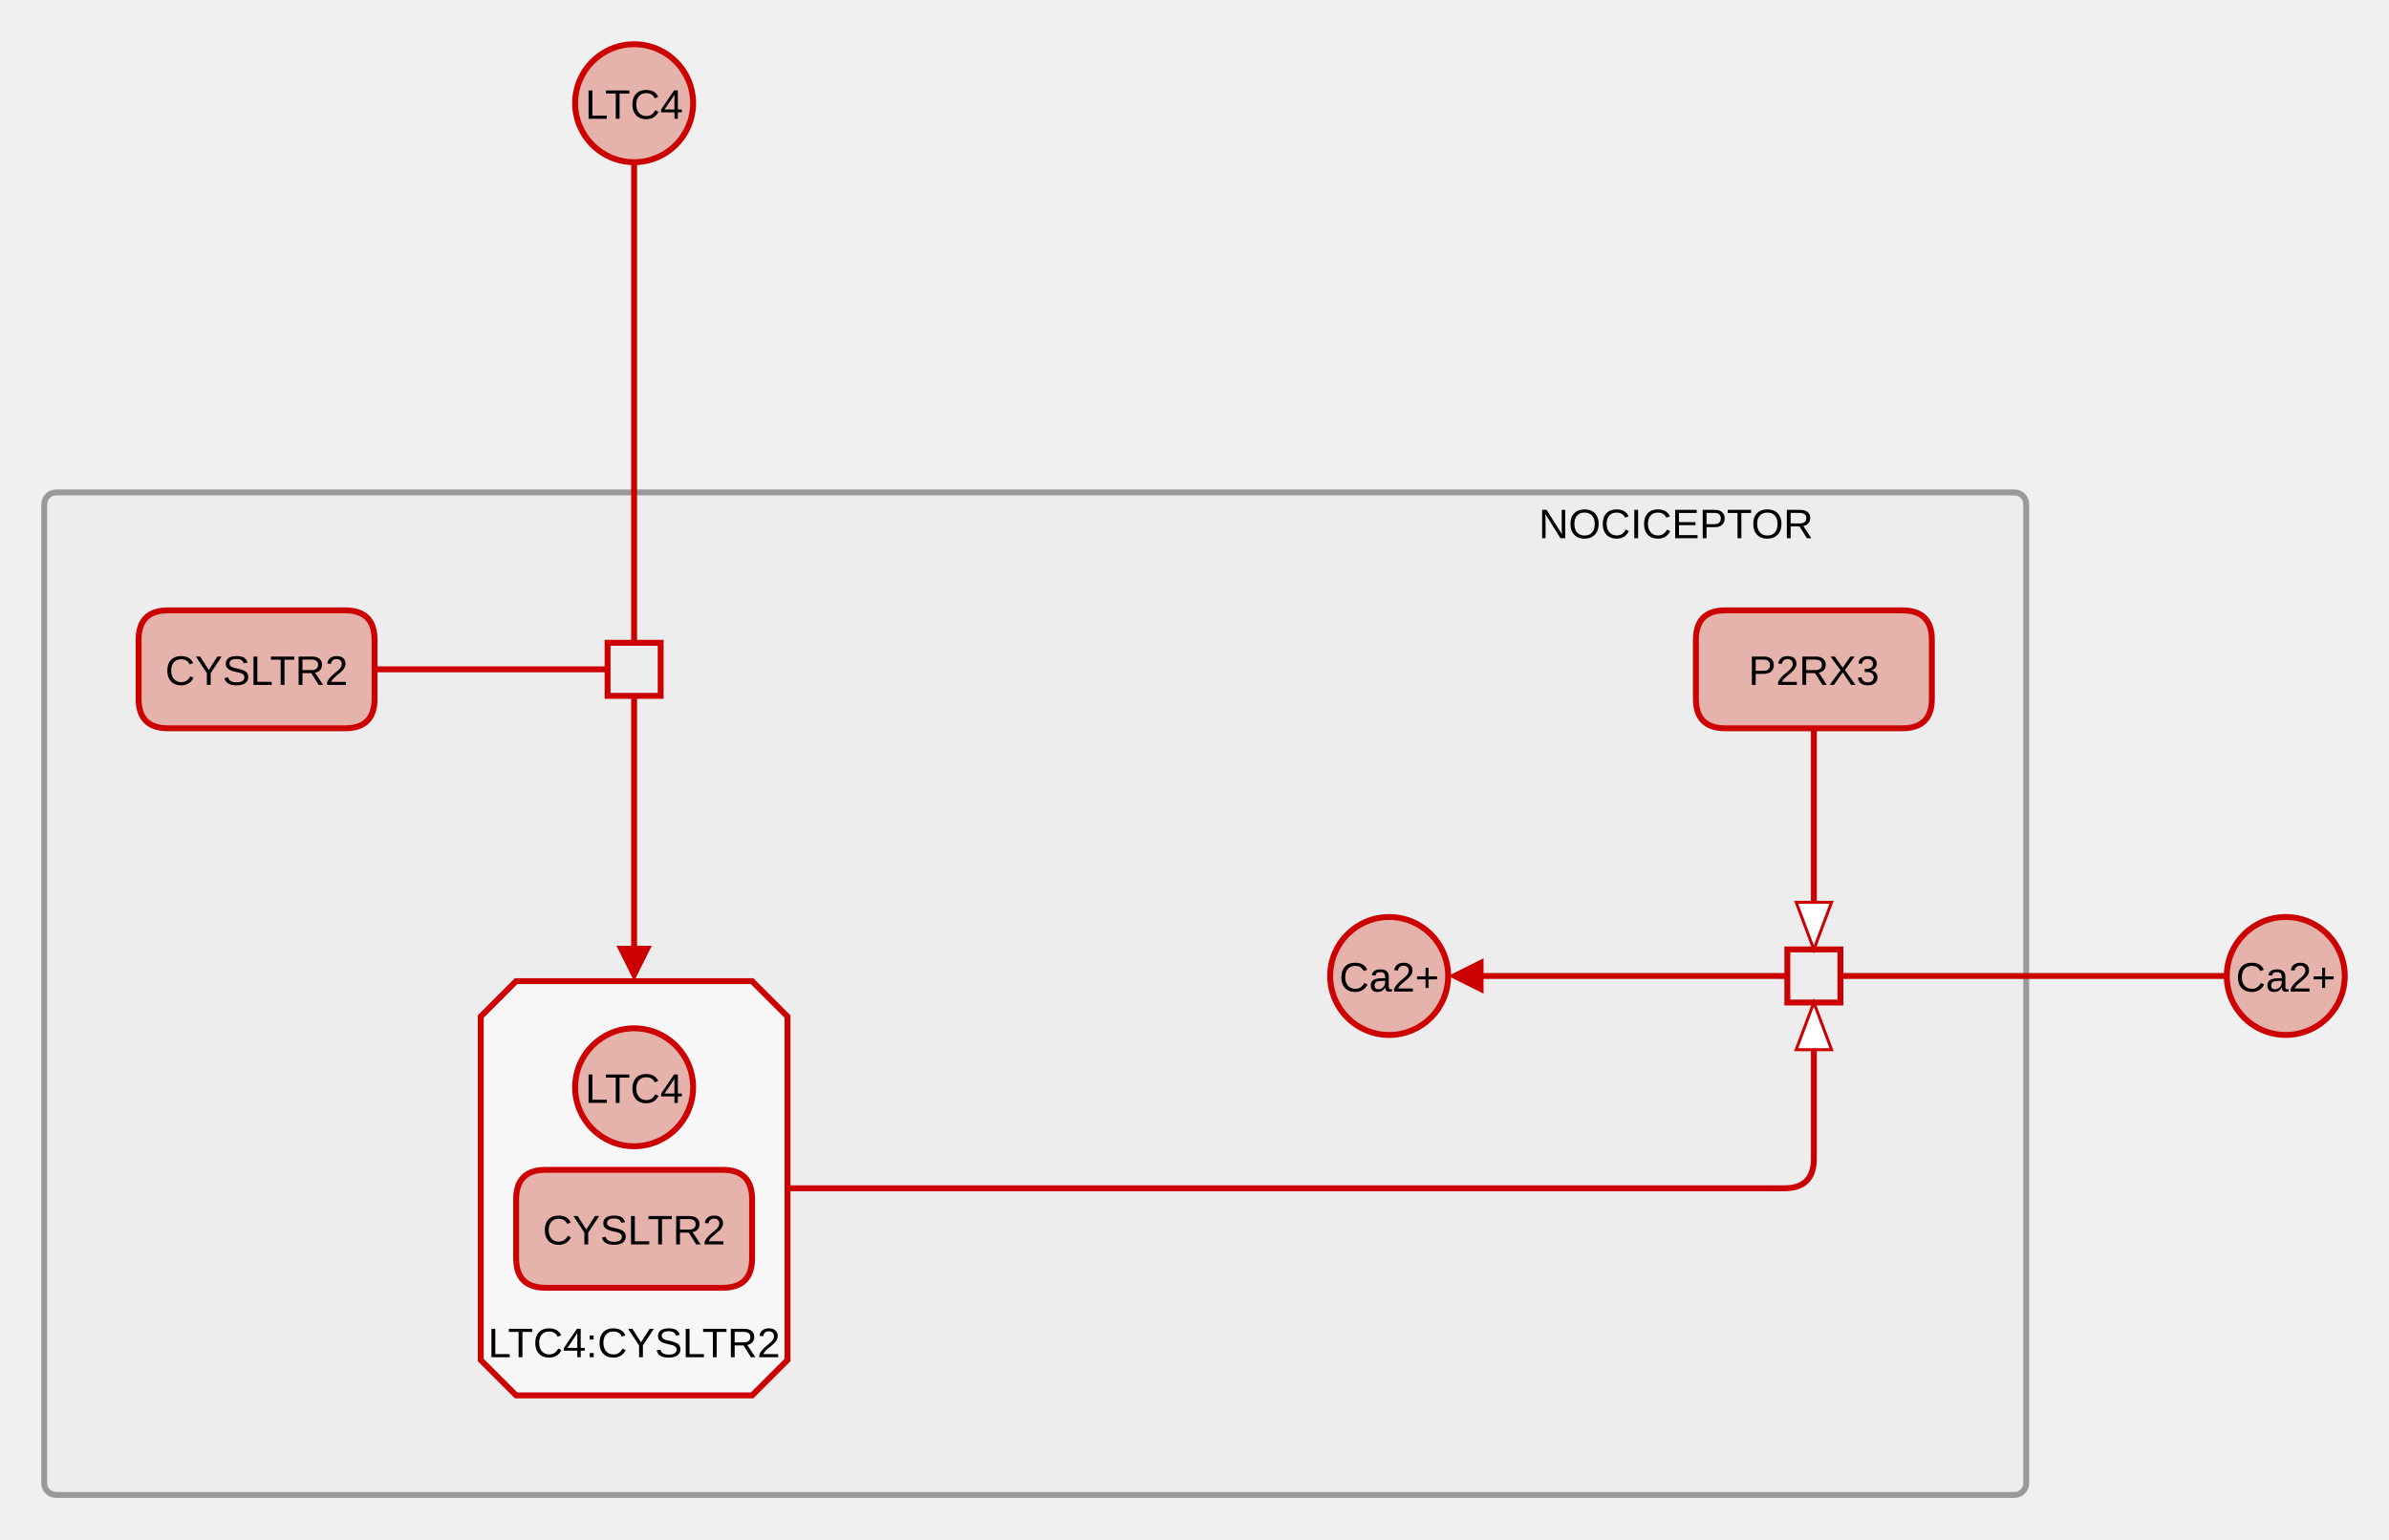
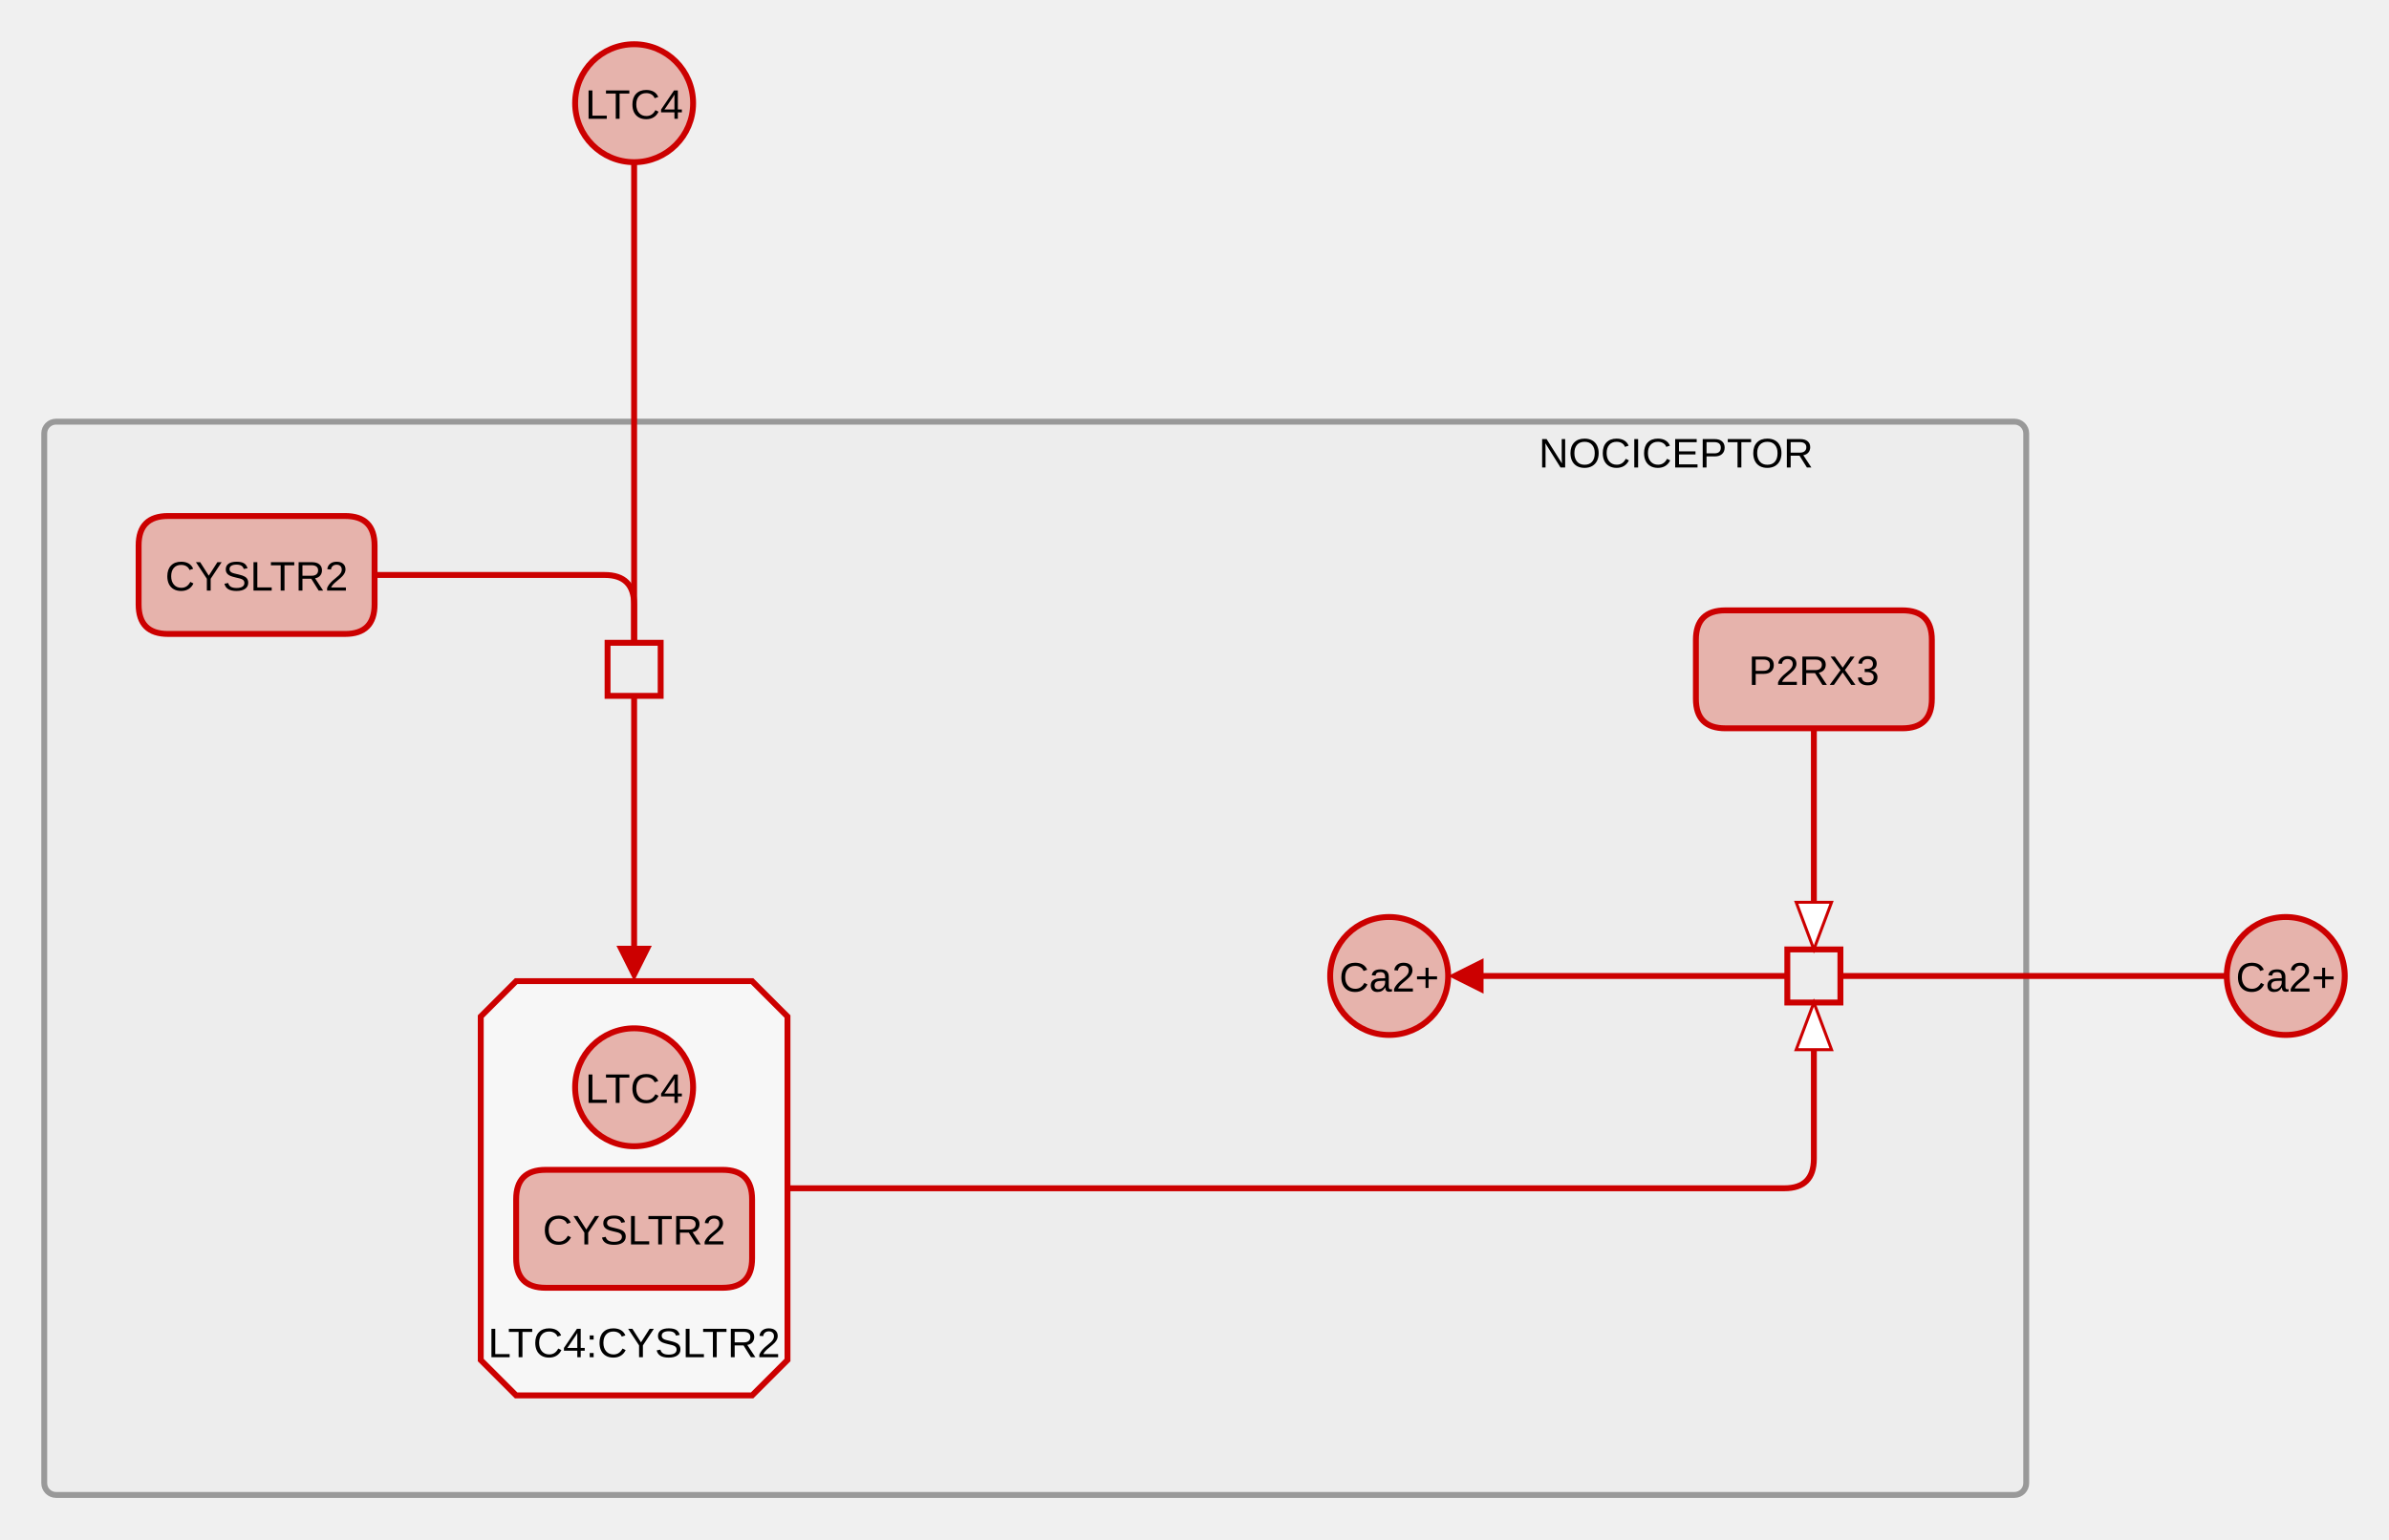
<svg xmlns="http://www.w3.org/2000/svg" width="810" height="522" viewBox="0 0 810 522" stroke-linecap="butt" stroke-miterlimit="10">
  <g transform="translate(-17,-69)">
-     <path d="M32 240 C32 237.791 33.791 236 36 236 L700 236 C702.209 236 704 237.791 704 240 L704 572 C704 574.209 702.209 576 700 576 L36 576 C33.791 576 32 574.209 32 572 Z" fill="#999999" fill-opacity="0.031" stroke="none" />
-     <path d="M32 240 C32 237.791 33.791 236 36 236 L700 236 C702.209 236 704 237.791 704 240 L704 572 C704 574.209 702.209 576 700 576 L36 576 C33.791 576 32 574.209 32 572 Z" fill="none" stroke="#999999" stroke-width="2" />
-     <text x="585.25" y="251.541" text-anchor="middle" font-family="'Dialog', Arial, Helvetica, sans-serif" font-size="14" fill="#000000" stroke="none" xml:space="preserve">NOCICEPTOR</text>
+     <path d="M32 216 C32 213.791 33.791 212 36 212 L700 212 C702.209 212 704 213.791 704 216 L704 572 C704 574.209 702.209 576 700 576 L36 576 C33.791 576 32 574.209 32 572 Z" fill="#999999" fill-opacity="0.031" stroke="none" />
+     <path d="M32 216 C32 213.791 33.791 212 36 212 L700 212 C702.209 212 704 213.791 704 216 L704 572 C704 574.209 702.209 576 700 576 L36 576 C33.791 576 32 574.209 32 572 Z" fill="none" stroke="#999999" stroke-width="2" />
+     <text x="585.25" y="227.541" text-anchor="middle" font-family="'Dialog', Arial, Helvetica, sans-serif" font-size="14" fill="#000000" stroke="none" xml:space="preserve">NOCICEPTOR</text>
    <path d="M223 287 L241 287 L241 305 L223 305 Z" fill="none" stroke="#CC0000" stroke-width="2" />
-     <path d="M64 286 Q64 276 74 276 L134 276 Q144 276 144 286 L144 306 Q144 316 134 316 L74 316 Q64 316 64 306 Z" fill="#E6B3AC" stroke="none" />
-     <path d="M64 286 Q64 276 74 276 L134 276 Q144 276 144 286 L144 306 Q144 316 134 316 L74 316 Q64 316 64 306 Z" fill="none" stroke="#CC0000" stroke-width="2" />
-     <text x="104" y="301.291" text-anchor="middle" font-family="'Dialog', Arial, Helvetica, sans-serif" font-size="14" fill="#000000" stroke="none" xml:space="preserve">CYSLTR2</text>
+     <path d="M64 254 Q64 244 74 244 L134 244 Q144 244 144 254 L144 274 Q144 284 134 284 L74 284 Q64 284 64 274 Z" fill="#E6B3AC" stroke="none" />
+     <path d="M64 254 Q64 244 74 244 L134 244 Q144 244 144 254 L144 274 Q144 284 134 284 L74 284 Q64 284 64 274 Z" fill="none" stroke="#CC0000" stroke-width="2" />
+     <text x="104" y="269.291" text-anchor="middle" font-family="'Dialog', Arial, Helvetica, sans-serif" font-size="14" fill="#000000" stroke="none" xml:space="preserve">CYSLTR2</text>
    <path d="M192 401.75 L272 401.75 L284 413.75 L284 530.25 L272 542.25 L192 542.25 L180 530.25 L180 413.75 Z" fill="#F7F7F7" stroke="none" />
    <path d="M192 401.75 L272 401.75 L284 413.75 L284 530.25 L272 542.25 L192 542.25 L180 530.25 L180 413.75 Z" fill="none" stroke="#CC0000" stroke-width="2" />
    <text x="232" y="529.291" text-anchor="middle" font-family="'Dialog', Arial, Helvetica, sans-serif" font-size="14" fill="#000000" stroke="none" xml:space="preserve">LTC4:CYSLTR2</text>
    <path d="M212 437.75 C212 426.704 220.954 417.75 232 417.75 L232 417.75 C243.046 417.75 252 426.704 252 437.75 L252 437.75 C252 448.796 243.046 457.75 232 457.75 L232 457.75 C220.954 457.75 212 448.796 212 437.75 Z" fill="#E6B3AC" stroke="none" />
    <path d="M212 437.75 C212 426.704 220.954 417.75 232 417.75 L232 417.75 C243.046 417.75 252 426.704 252 437.75 L252 437.75 C252 448.796 243.046 457.75 232 457.75 L232 457.75 C220.954 457.75 212 448.796 212 437.75 Z" fill="none" stroke="#CC0000" stroke-width="2" />
    <text x="232" y="443.041" text-anchor="middle" font-family="'Dialog', Arial, Helvetica, sans-serif" font-size="14" fill="#000000" stroke="none" xml:space="preserve">LTC4</text>
    <path d="M192 475.75 Q192 465.75 202 465.75 L262 465.75 Q272 465.75 272 475.75 L272 495.75 Q272 505.75 262 505.75 L202 505.75 Q192 505.75 192 495.75 Z" fill="#E6B3AC" stroke="none" />
    <path d="M192 475.75 Q192 465.75 202 465.75 L262 465.75 Q272 465.75 272 475.75 L272 495.75 Q272 505.75 262 505.75 L202 505.75 Q192 505.75 192 495.75 Z" fill="none" stroke="#CC0000" stroke-width="2" />
    <text x="232" y="491.041" text-anchor="middle" font-family="'Dialog', Arial, Helvetica, sans-serif" font-size="14" fill="#000000" stroke="none" xml:space="preserve">CYSLTR2</text>
    <path d="M623 391 L641 391 L641 409 L623 409 Z" fill="none" stroke="#CC0000" stroke-width="2" />
    <path d="M468 400 C468 388.954 476.954 380 488 380 L488 380 C499.046 380 508 388.954 508 400 L508 400 C508 411.046 499.046 420 488 420 L488 420 C476.954 420 468 411.046 468 400 Z" fill="#E6B3AC" stroke="none" />
    <path d="M468 400 C468 388.954 476.954 380 488 380 L488 380 C499.046 380 508 388.954 508 400 L508 400 C508 411.046 499.046 420 488 420 L488 420 C476.954 420 468 411.046 468 400 Z" fill="none" stroke="#CC0000" stroke-width="2" />
    <text x="488" y="405.291" text-anchor="middle" font-family="'Dialog', Arial, Helvetica, sans-serif" font-size="14" fill="#000000" stroke="none" xml:space="preserve">Ca2+</text>
    <path d="M592 286 Q592 276 602 276 L662 276 Q672 276 672 286 L672 306 Q672 316 662 316 L602 316 Q592 316 592 306 Z" fill="#E6B3AC" stroke="none" />
    <path d="M592 286 Q592 276 602 276 L662 276 Q672 276 672 286 L672 306 Q672 316 662 316 L602 316 Q592 316 592 306 Z" fill="none" stroke="#CC0000" stroke-width="2" />
    <text x="632" y="301.291" text-anchor="middle" font-family="'Dialog', Arial, Helvetica, sans-serif" font-size="14" fill="#000000" stroke="none" xml:space="preserve">P2RX3</text>
    <path d="M212 104 C212 92.954 220.954 84 232 84 L232 84 C243.046 84 252 92.954 252 104 L252 104 C252 115.046 243.046 124 232 124 L232 124 C220.954 124 212 115.046 212 104 Z" fill="#E6B3AC" stroke="none" />
    <path d="M212 104 C212 92.954 220.954 84 232 84 L232 84 C243.046 84 252 92.954 252 104 L252 104 C252 115.046 243.046 124 232 124 L232 124 C220.954 124 212 115.046 212 104 Z" fill="none" stroke="#CC0000" stroke-width="2" />
    <text x="232" y="109.291" text-anchor="middle" font-family="'Dialog', Arial, Helvetica, sans-serif" font-size="14" fill="#000000" stroke="none" xml:space="preserve">LTC4</text>
    <path d="M772 400 C772 388.954 780.954 380 792 380 L792 380 C803.046 380 812 388.954 812 400 L812 400 C812 411.046 803.046 420 792 420 L792 420 C780.954 420 772 411.046 772 400 Z" fill="#E6B3AC" stroke="none" />
    <path d="M772 400 C772 388.954 780.954 380 792 380 L792 380 C803.046 380 812 388.954 812 400 L812 400 C812 411.046 803.046 420 792 420 L792 420 C780.954 420 772 411.046 772 400 Z" fill="none" stroke="#CC0000" stroke-width="2" />
    <text x="792" y="405.291" text-anchor="middle" font-family="'Dialog', Arial, Helvetica, sans-serif" font-size="14" fill="#000000" stroke="none" xml:space="preserve">Ca2+</text>
    <path d="M232 124 L232 287" fill="none" stroke="#CC0000" stroke-width="2" />
-     <path d="M144 296 L223 296" fill="none" stroke="#CC0000" stroke-width="2" />
+     <path d="M144 264 L222 264 Q232 264 232 274 L232 287" fill="none" stroke="#CC0000" stroke-width="2" />
    <path d="M232 305 L232 390.75" fill="none" stroke="#CC0000" stroke-width="2" />
    <path d="M232 401.75 L226 389.75 L238 389.75 Z" fill="#CC0000" stroke="none" />
    <path d="M772 400 L641 400" fill="none" stroke="#CC0000" stroke-width="2" />
    <path d="M623 400 L519 400" fill="none" stroke="#CC0000" stroke-width="2" />
    <path d="M508 400 L520 394 L520 406 Z" fill="#CC0000" stroke="none" />
    <path d="M632 316 L632 376" fill="none" stroke="#CC0000" stroke-width="2" />
    <path d="M632 391 L626 375 L638 375 Z" fill="white" stroke="#CC0000" />
    <path d="M284 472 L622 472 Q632 472 632 462 L632 424" fill="none" stroke="#CC0000" stroke-width="2" />
    <path d="M632 409 L638 425 L626 425 Z" fill="white" stroke="#CC0000" />
  </g>
</svg>
